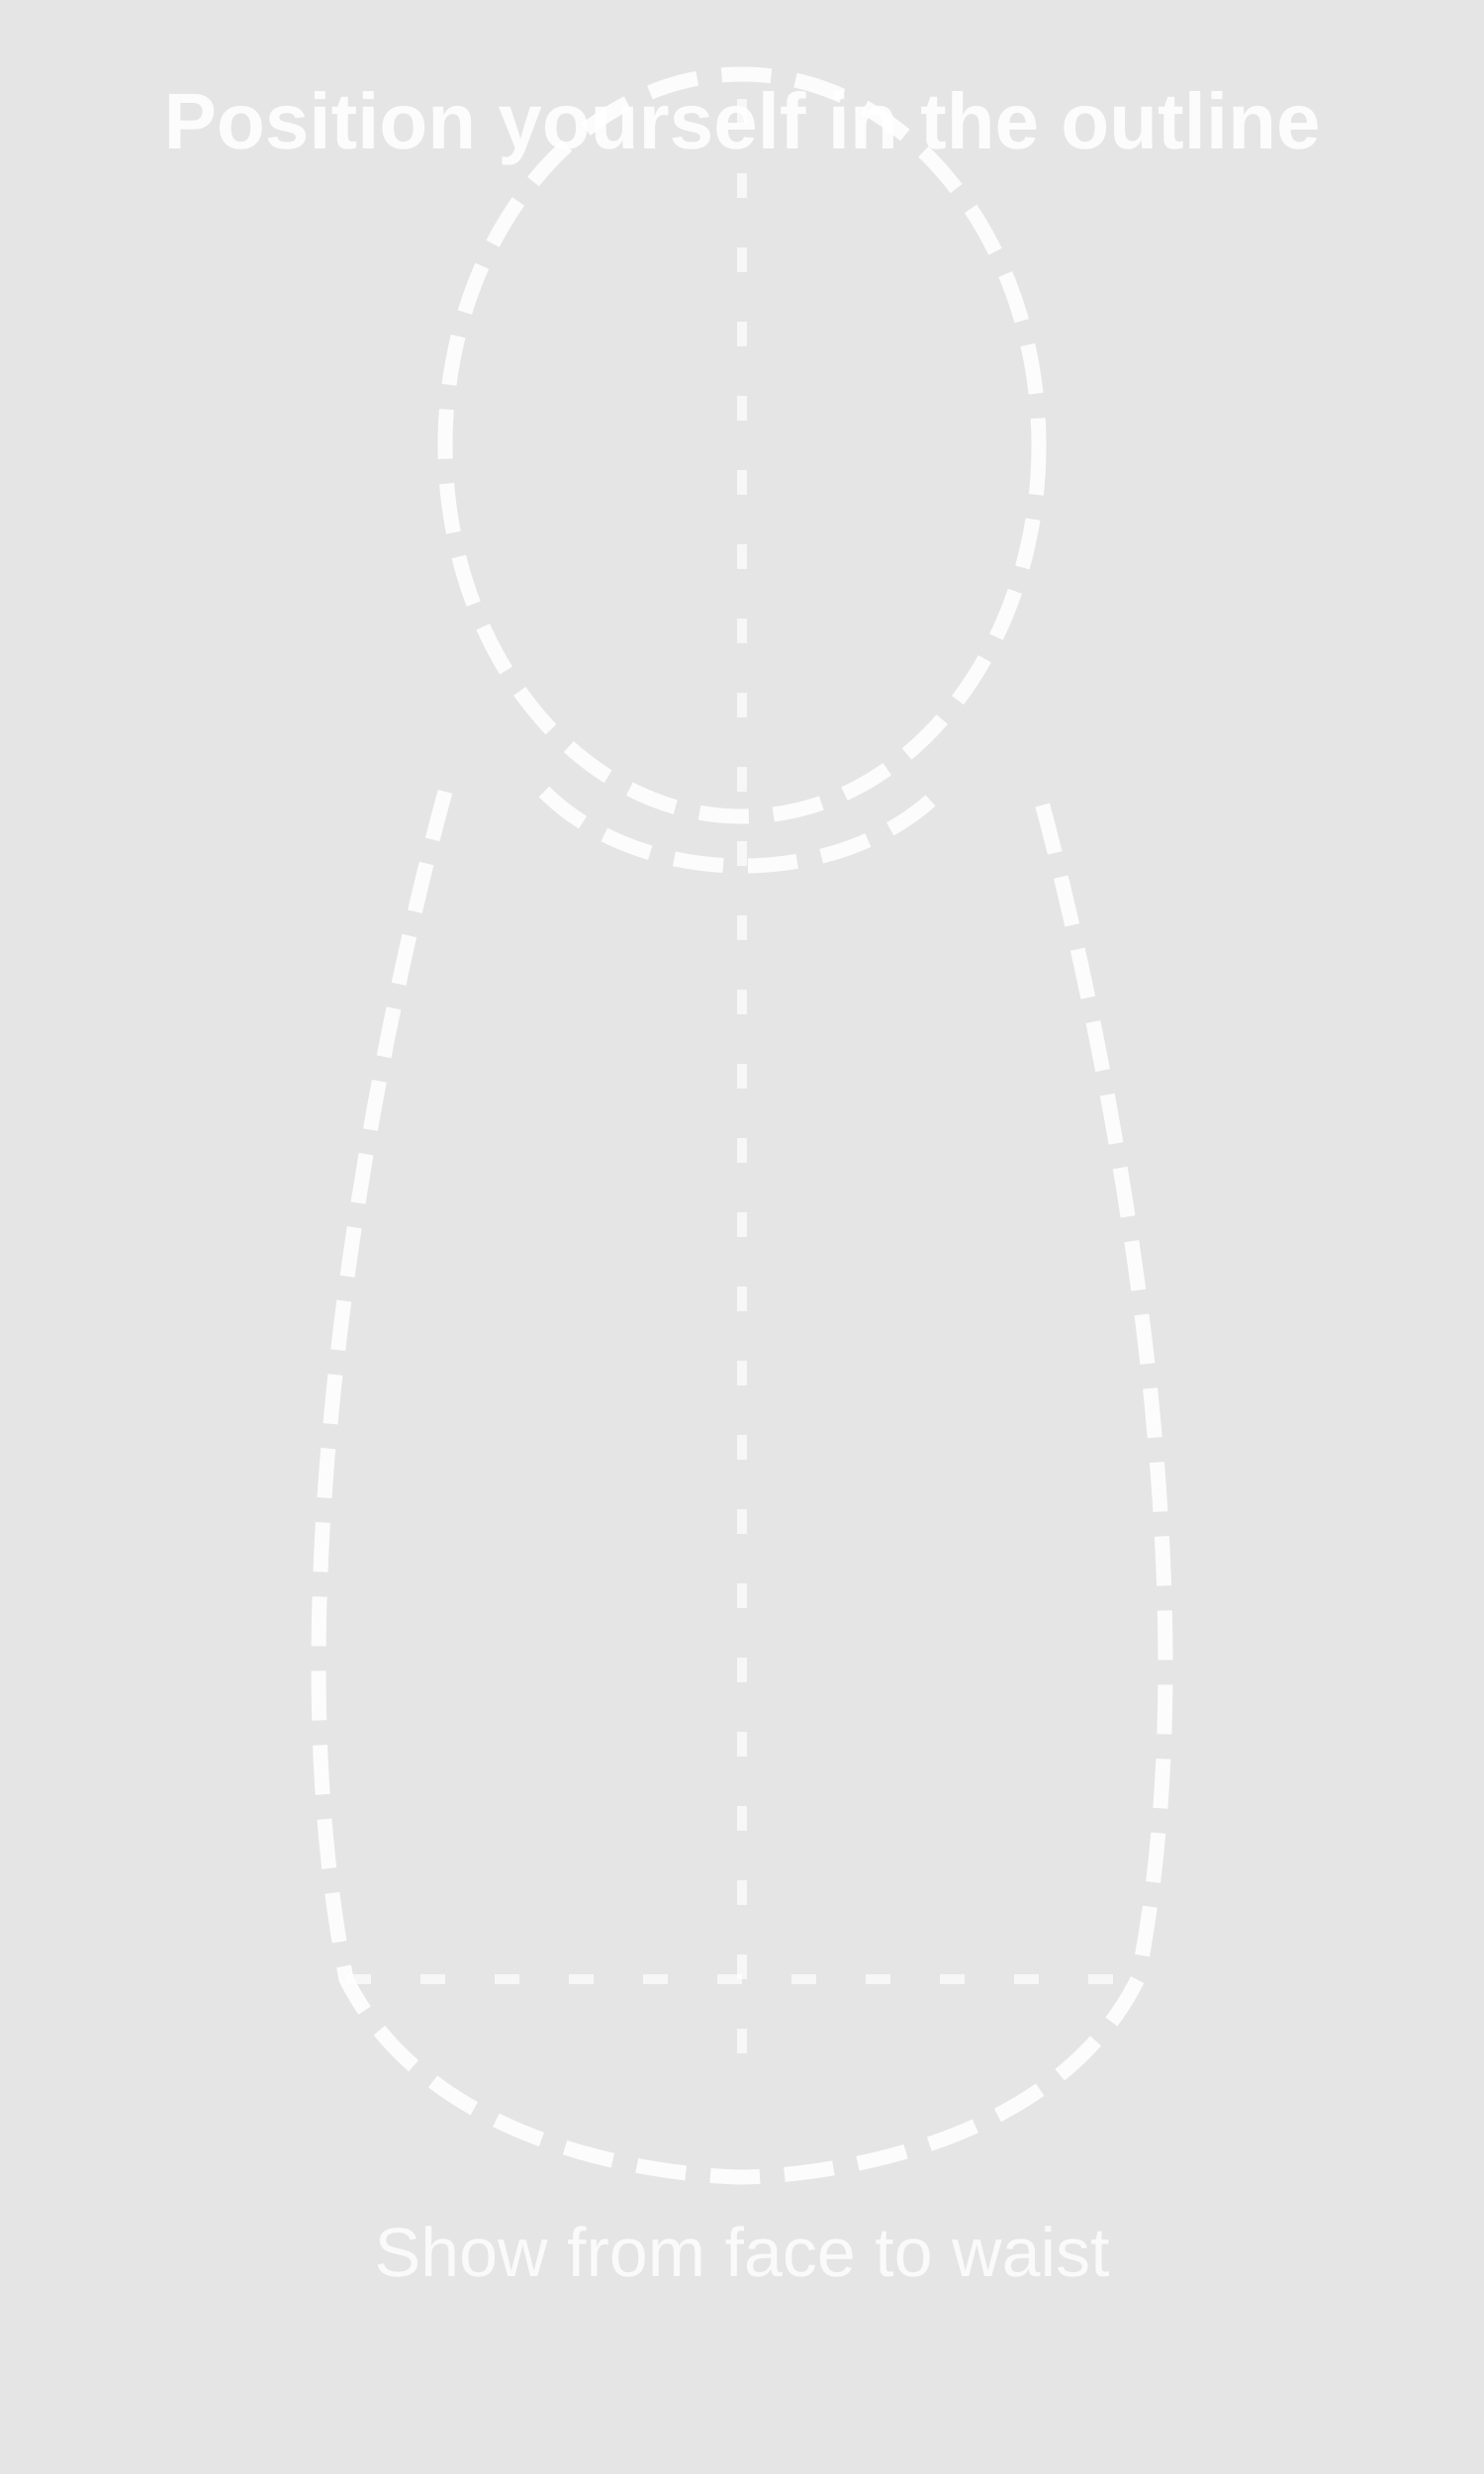
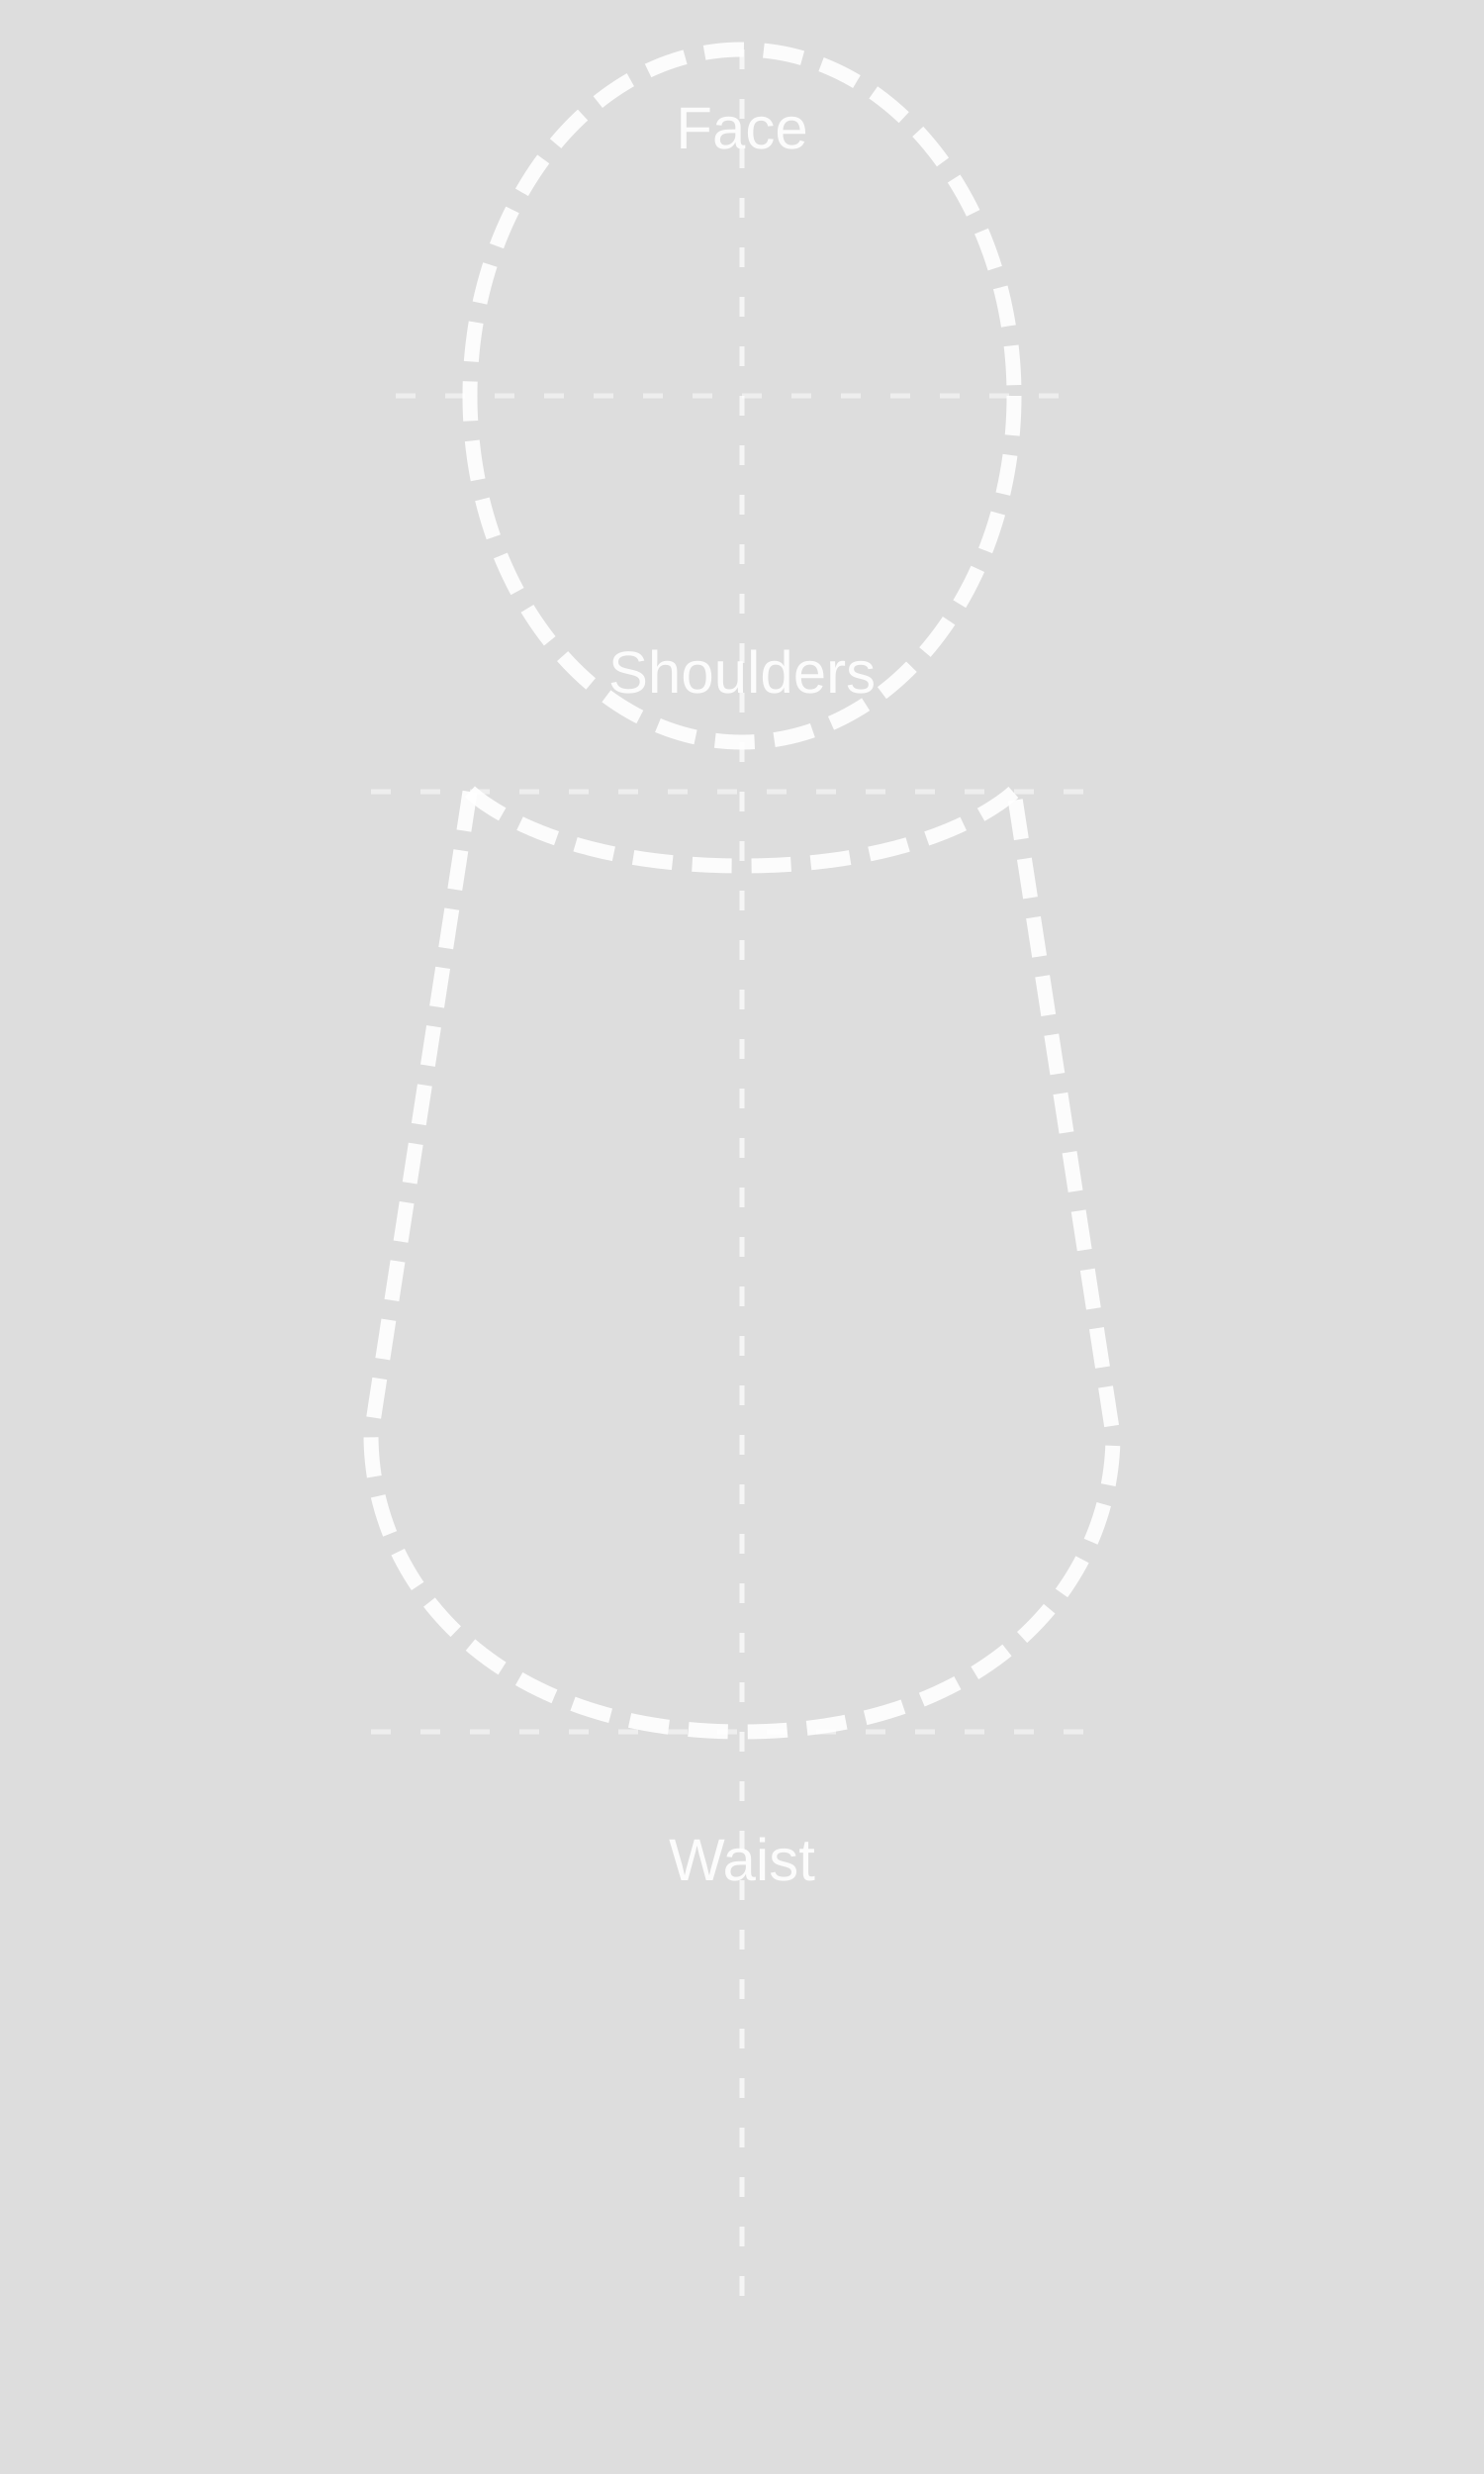
<svg xmlns="http://www.w3.org/2000/svg" width="300" height="500" viewBox="0 0 300 500">
-   <rect width="300" height="500" fill="black" opacity="0.05" />
-   <ellipse cx="150" cy="90" rx="60" ry="75" fill="none" stroke="white" stroke-width="3" stroke-dasharray="10,5" opacity="0.9" />
-   <path d="M90,160 C90,160 50,300 70,400 C90,440 150,440 150,440 C150,440 210,440 230,400 C250,300 210,160 210,160" fill="none" stroke="white" stroke-width="3" stroke-dasharray="10,5" opacity="0.9" />
-   <path d="M110,160 C130,180 170,180 190,160" fill="none" stroke="white" stroke-width="3" stroke-dasharray="10,5" opacity="0.9" />
-   <line x1="150" y1="20" x2="150" y2="420" stroke="white" stroke-width="2" stroke-dasharray="5,10" opacity="0.7" />
-   <line x1="70" y1="400" x2="230" y2="400" stroke="white" stroke-width="2" stroke-dasharray="5,10" opacity="0.7" />
-   <g font-family="Arial, sans-serif" fill="white" text-anchor="middle">
-     <text x="150" y="30" font-size="16" font-weight="bold" opacity="0.9">
-       Position yourself in the outline
-     </text>
-     <text x="150" y="460" font-size="14" opacity="0.8">
-       Show from face to waist
-     </text>
-   </g>
+   <rect width="300" height="500" fill="black" opacity="0.08" />
+   <ellipse cx="150" cy="80" rx="55" ry="70" fill="none" stroke="white" stroke-width="3" stroke-dasharray="8,4" opacity="0.9" />
+   <path d="M95,160 C95,160 110,175 150,175 C190,175 205,160 205,160" fill="none" stroke="white" stroke-width="3" stroke-dasharray="8,4" opacity="0.9" />
+   <path d="M95,160 L75,290 C75,320 100,350 150,350 C200,350 225,320 225,290 L205,160" fill="none" stroke="white" stroke-width="3" stroke-dasharray="8,4" opacity="0.9" />
+   <line x1="150" y1="10" x2="150" y2="470" stroke="white" stroke-width="1" stroke-dasharray="4,6" opacity="0.7" />
+   <line x1="80" y1="80" x2="220" y2="80" stroke="white" stroke-width="1" stroke-dasharray="4,6" opacity="0.5" />
+   <line x1="75" y1="160" x2="225" y2="160" stroke="white" stroke-width="1" stroke-dasharray="4,6" opacity="0.5" />
+   <line x1="75" y1="350" x2="225" y2="350" stroke="white" stroke-width="1" stroke-dasharray="4,6" opacity="0.5" />
+   <text x="150" y="30" fill="white" font-family="Arial, sans-serif" font-size="12" text-anchor="middle" opacity="0.9">Face</text>
+   <text x="150" y="140" fill="white" font-family="Arial, sans-serif" font-size="12" text-anchor="middle" opacity="0.9">Shoulders</text>
+   <text x="150" y="380" fill="white" font-family="Arial, sans-serif" font-size="12" text-anchor="middle" opacity="0.9">Waist</text>
</svg>
